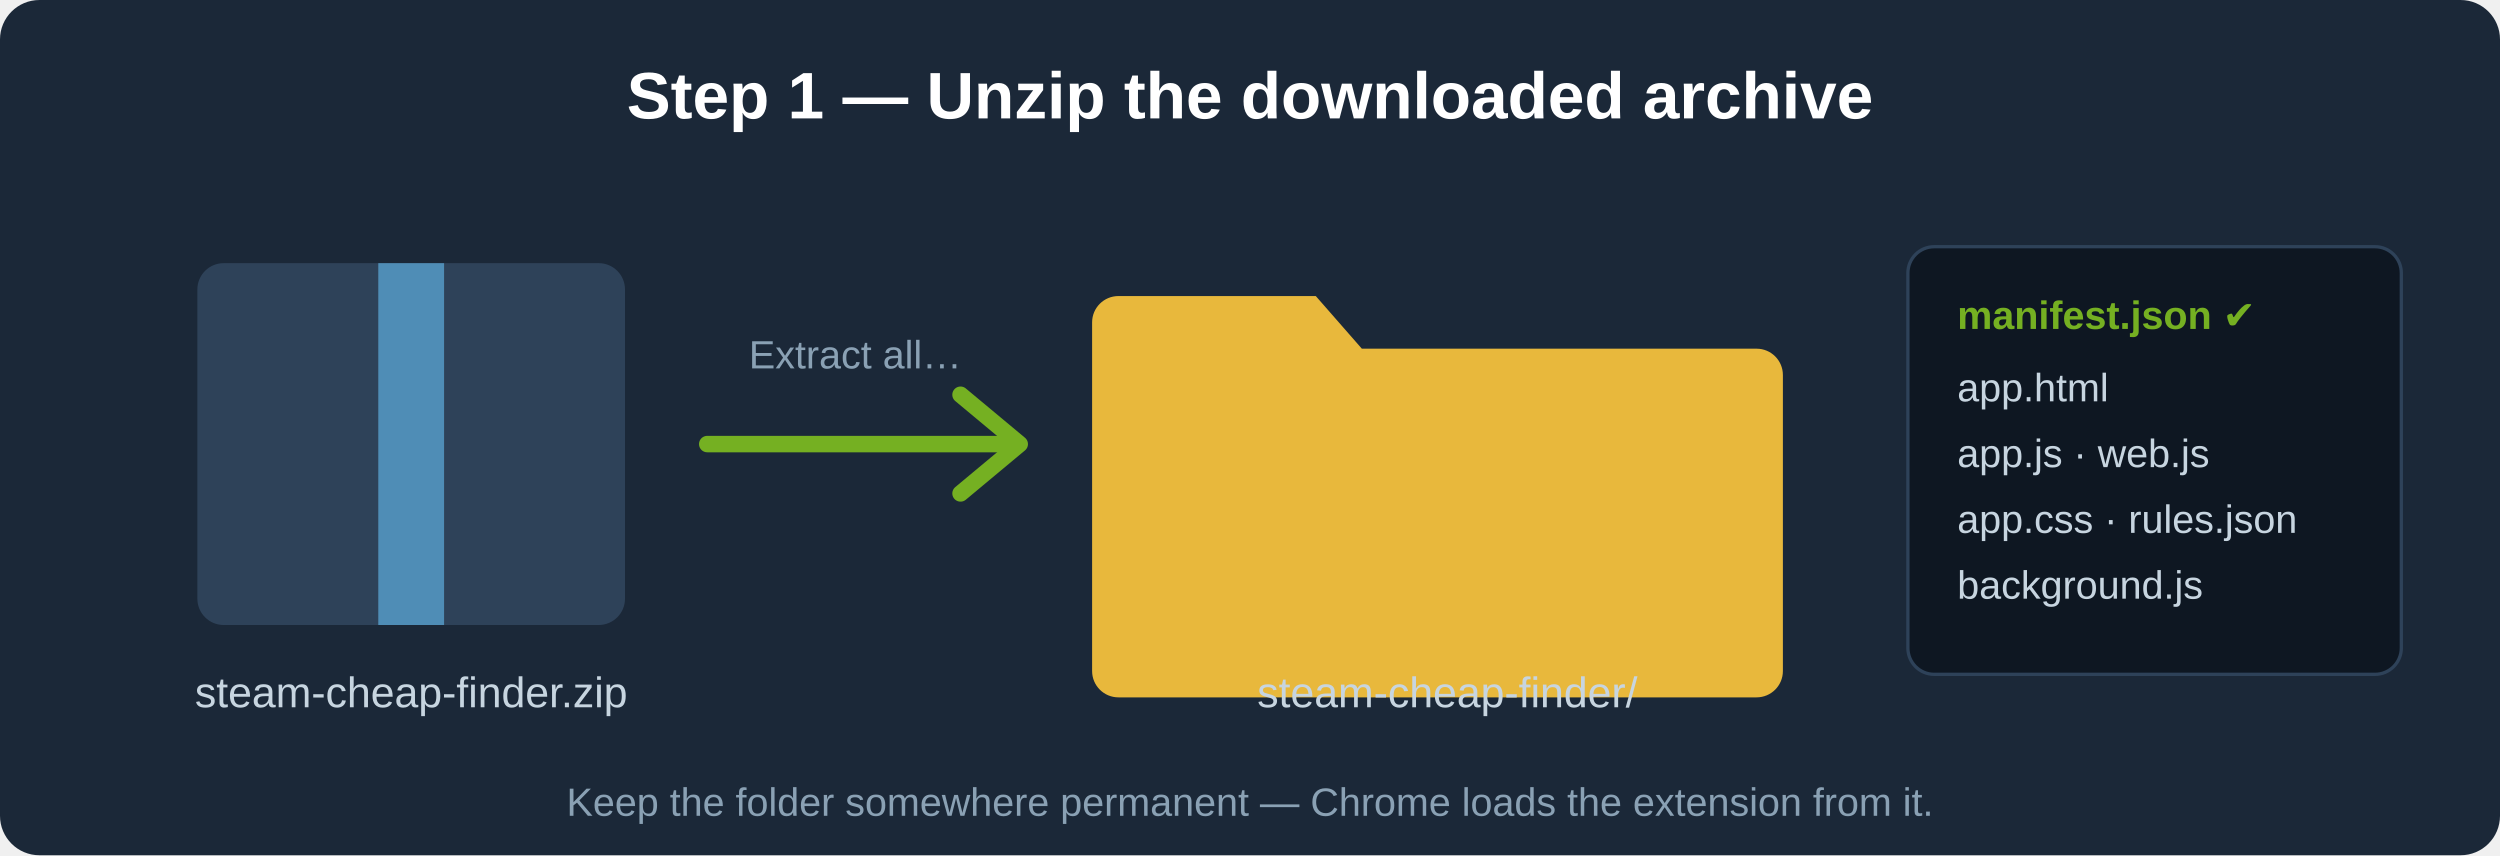
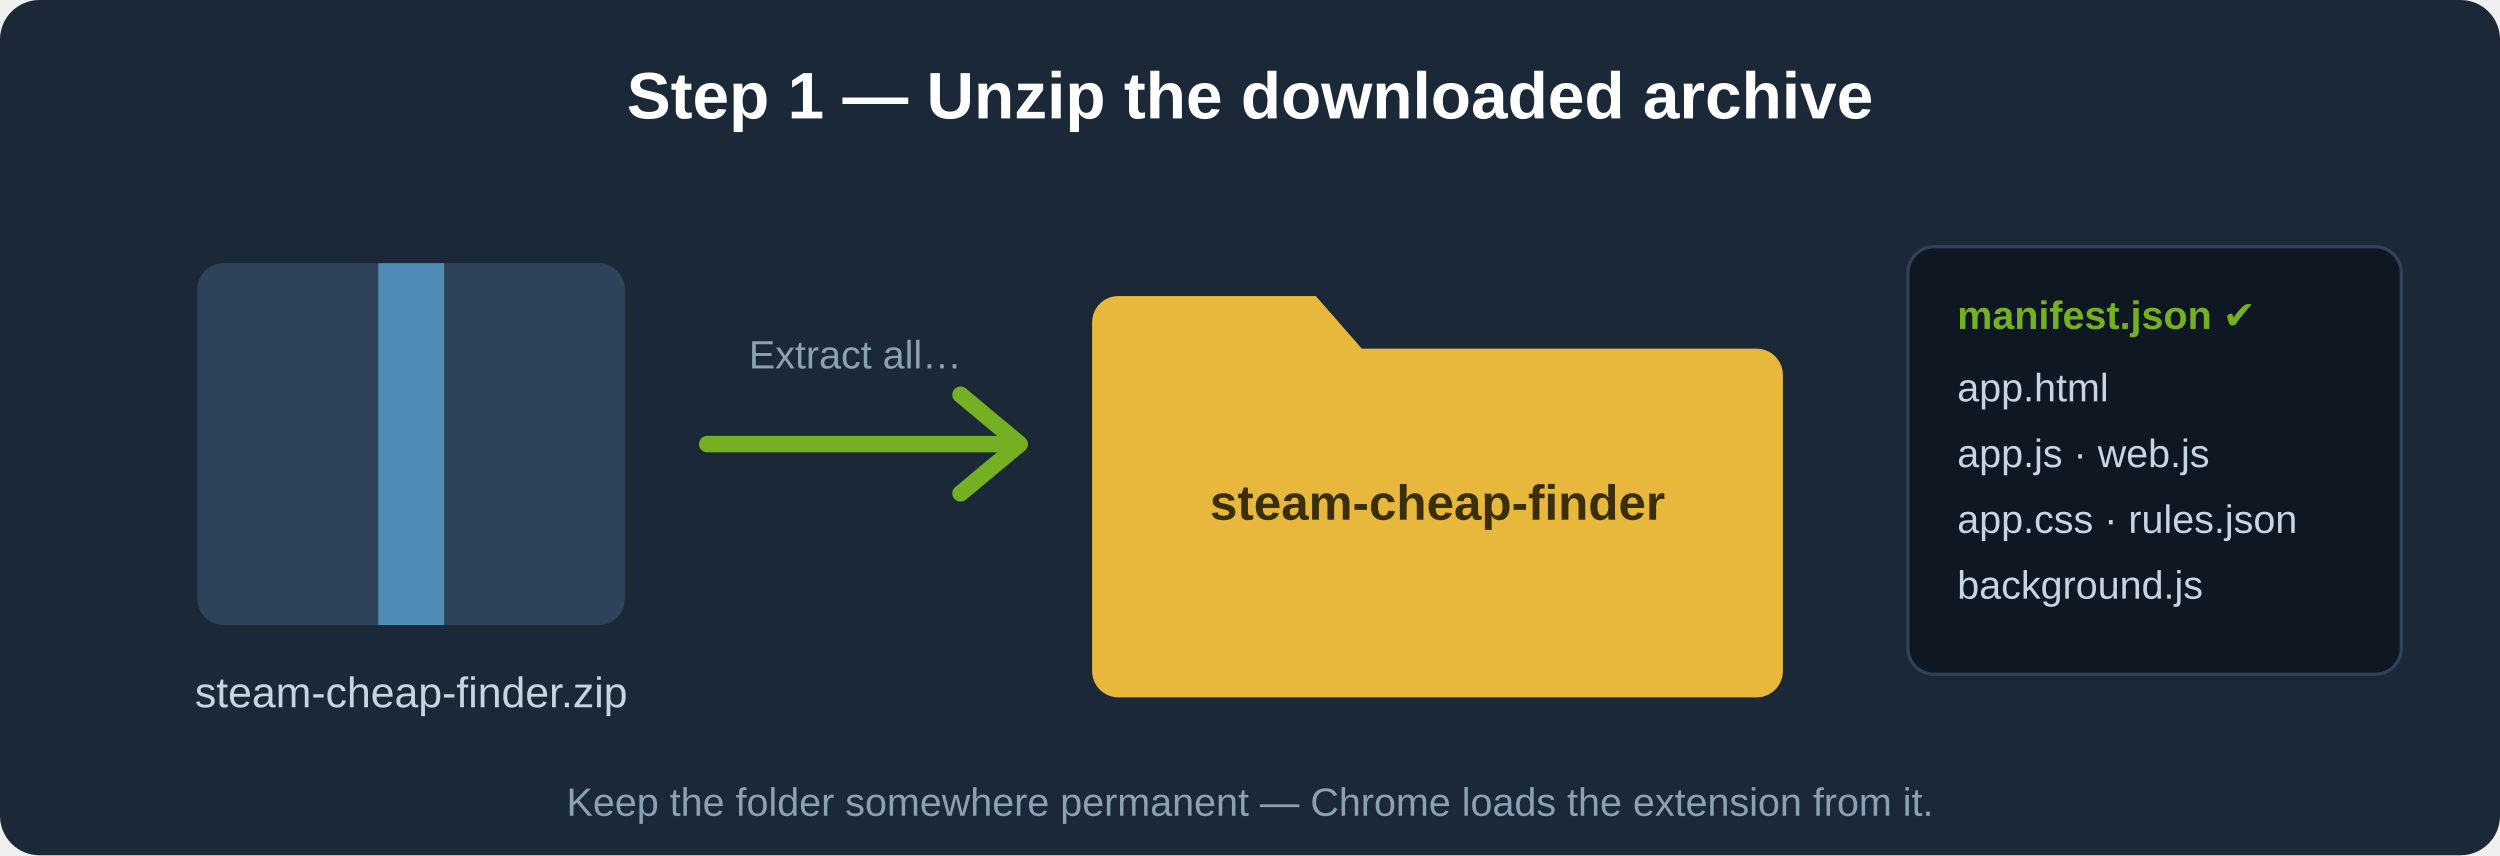
<svg xmlns="http://www.w3.org/2000/svg" viewBox="0 0 760 260" font-family="Segoe UI,Arial,sans-serif">
  <rect width="760" height="260" rx="12" fill="#1b2838" />
  <text x="380" y="36" text-anchor="middle" fill="#fff" font-size="20" font-weight="600">Step 1 — Unzip the downloaded archive</text>
  <rect x="60" y="80" width="130" height="110" rx="8" fill="#2e4259" />
  <rect x="115" y="80" width="20" height="110" fill="#66c0f4" opacity=".6" />
  <text x="125" y="215" text-anchor="middle" fill="#c7d5e0" font-size="13">steam-cheap-finder.zip</text>
  <path d="M215 135 H305" stroke="#75b022" stroke-width="5" fill="none" stroke-linecap="round" />
  <path d="M292 120 L310 135 L292 150" stroke="#75b022" stroke-width="5" fill="none" stroke-linecap="round" stroke-linejoin="round" />
  <text x="260" y="112" text-anchor="middle" fill="#8aa1b4" font-size="12">Extract all…</text>
  <path d="M340 90 h60 l14 16 h120 a8 8 0 0 1 8 8 v90 a8 8 0 0 1 -8 8 h-194 a8 8 0 0 1 -8 -8 v-106 a8 8 0 0 1 8 -8z" fill="#e8b83c" />
-   <text x="440" y="215" text-anchor="middle" fill="#c7d5e0" font-size="13">steam-cheap-finder/</text>
+   <text x="437" y="158" text-anchor="middle" fill="#3b2f0a" font-size="15" font-weight="700">steam-cheap-finder</text>
  <rect x="580" y="75" width="150" height="130" rx="8" fill="#0e1722" stroke="#2e4259" />
  <g fill="#c7d5e0" font-size="12">
    <text x="595" y="100" fill="#75b022" font-weight="600">manifest.json ✔</text>
    <text x="595" y="122">app.html</text>
    <text x="595" y="142">app.js · web.js</text>
    <text x="595" y="162">app.css · rules.json</text>
    <text x="595" y="182">background.js</text>
  </g>
  <text x="380" y="248" text-anchor="middle" fill="#8aa1b4" font-size="12">Keep the folder somewhere permanent — Chrome loads the extension from it.</text>
</svg>
